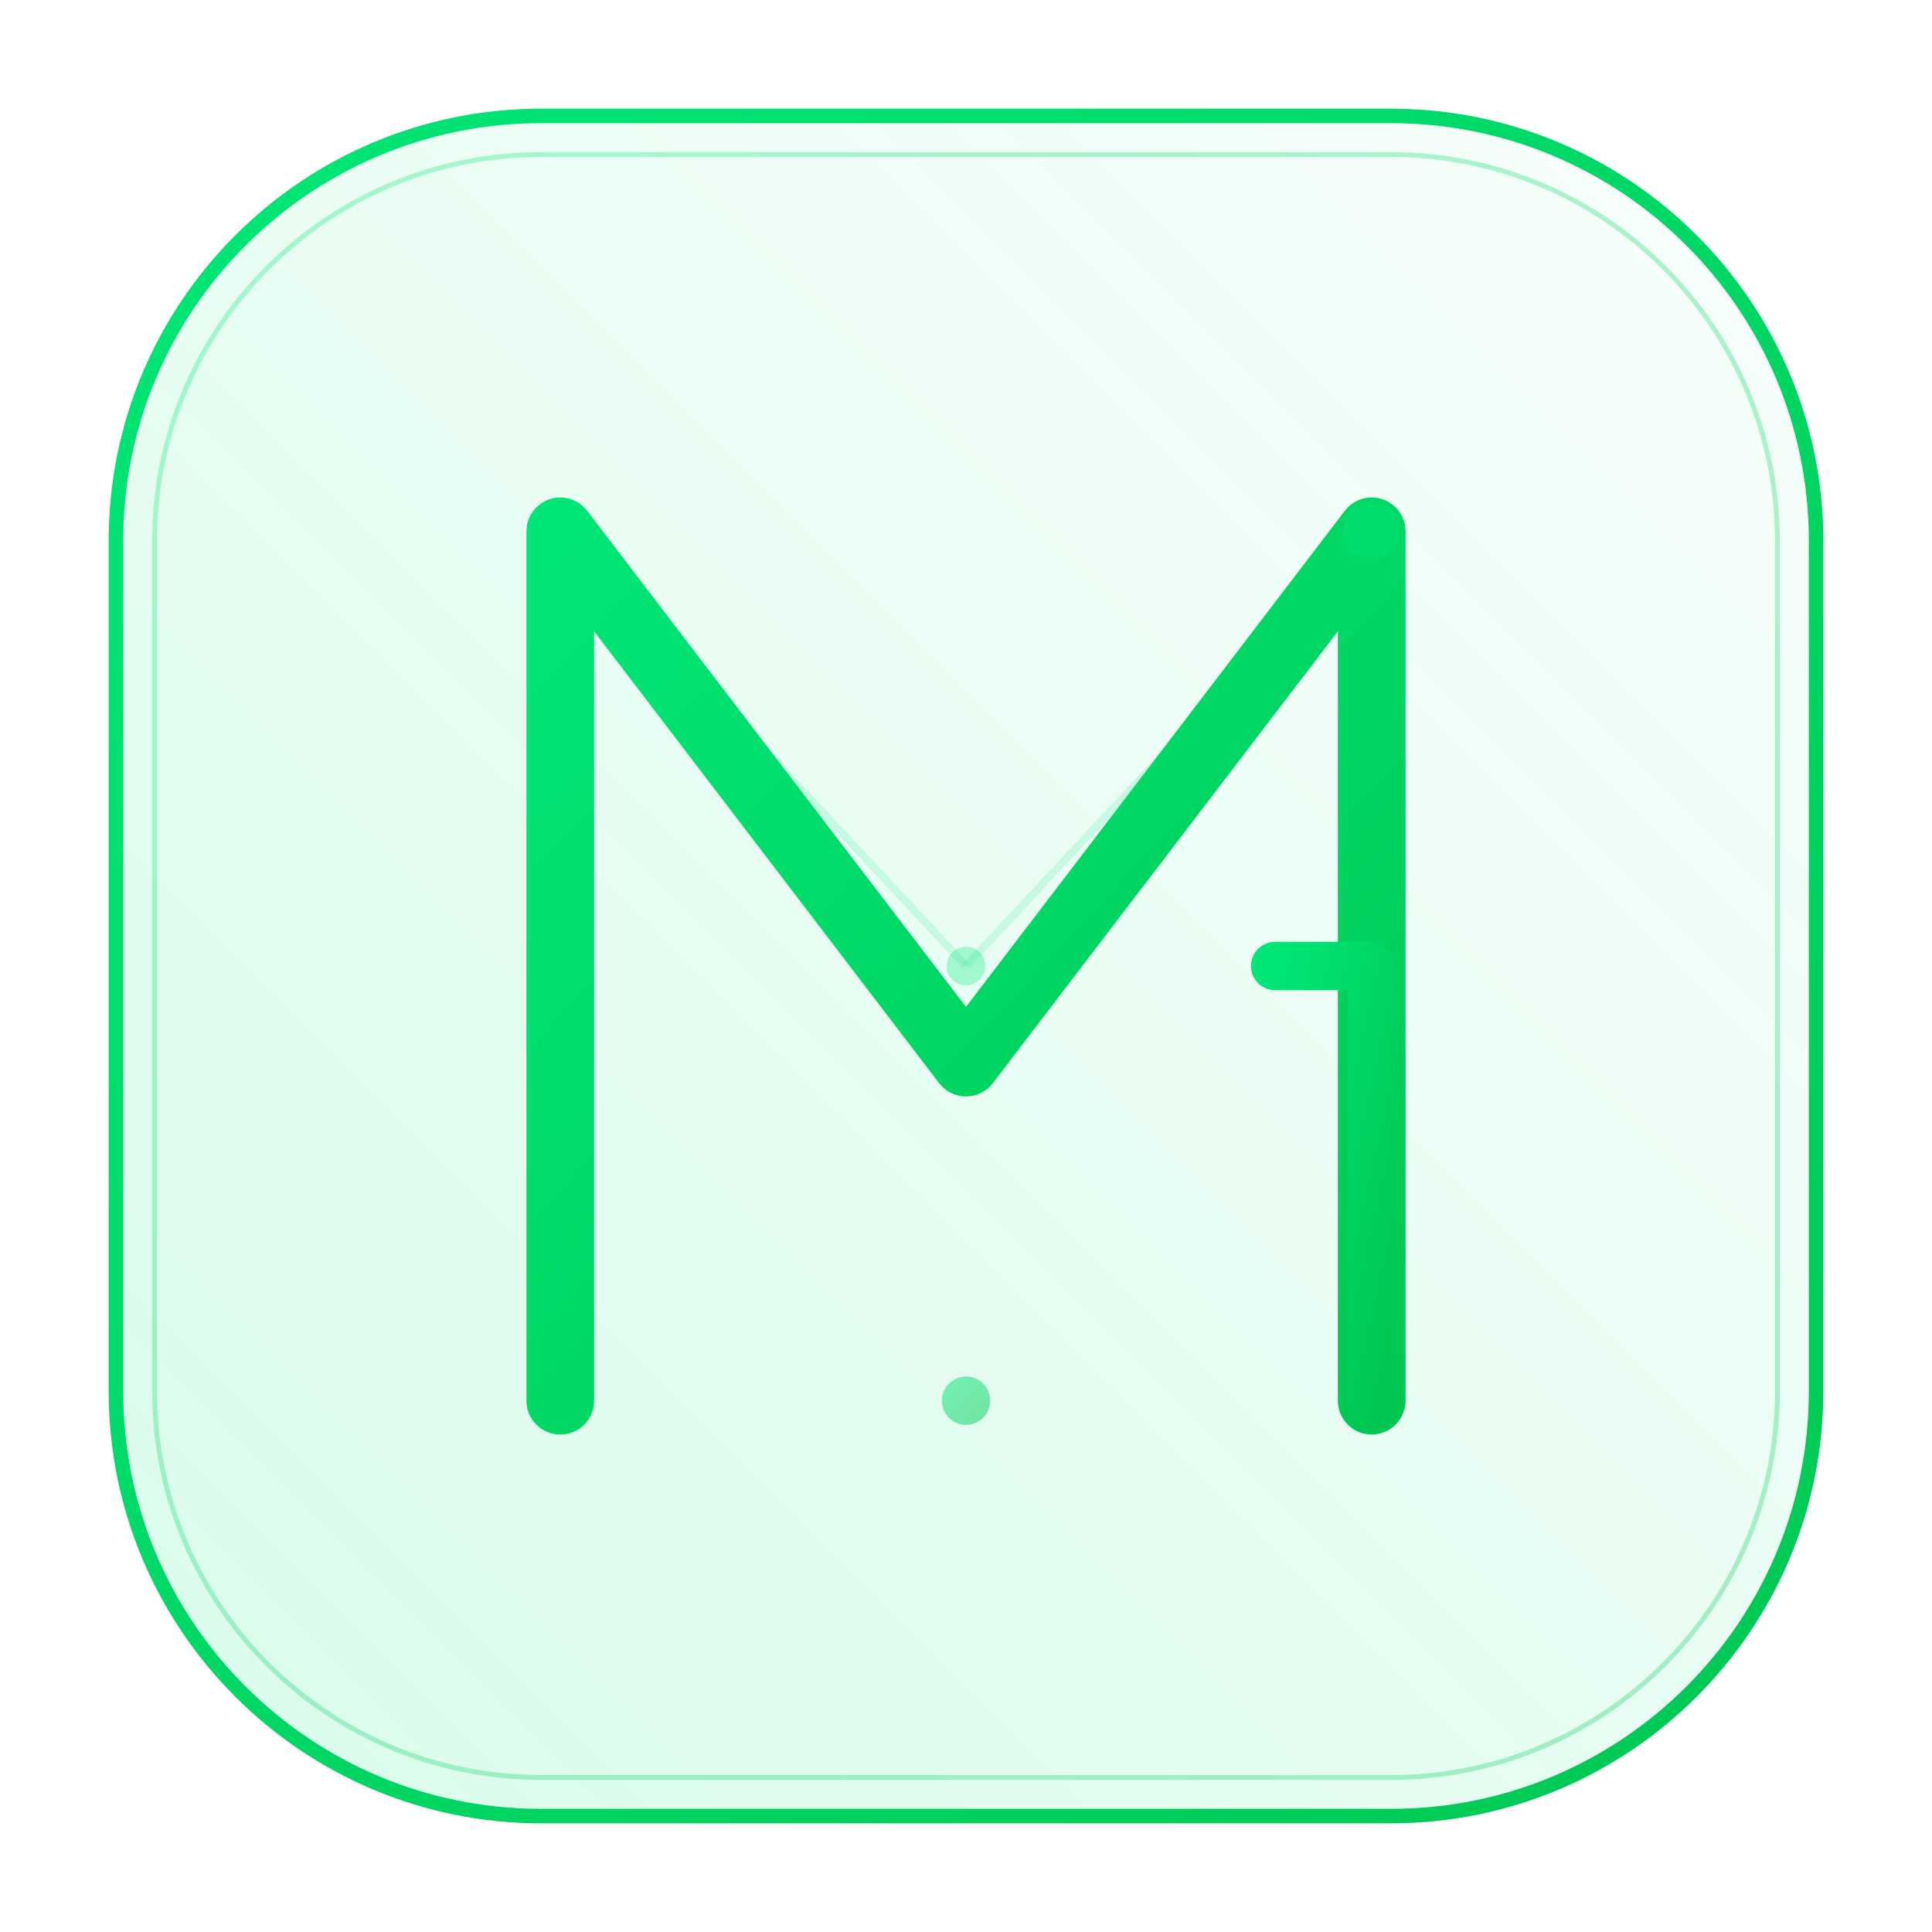
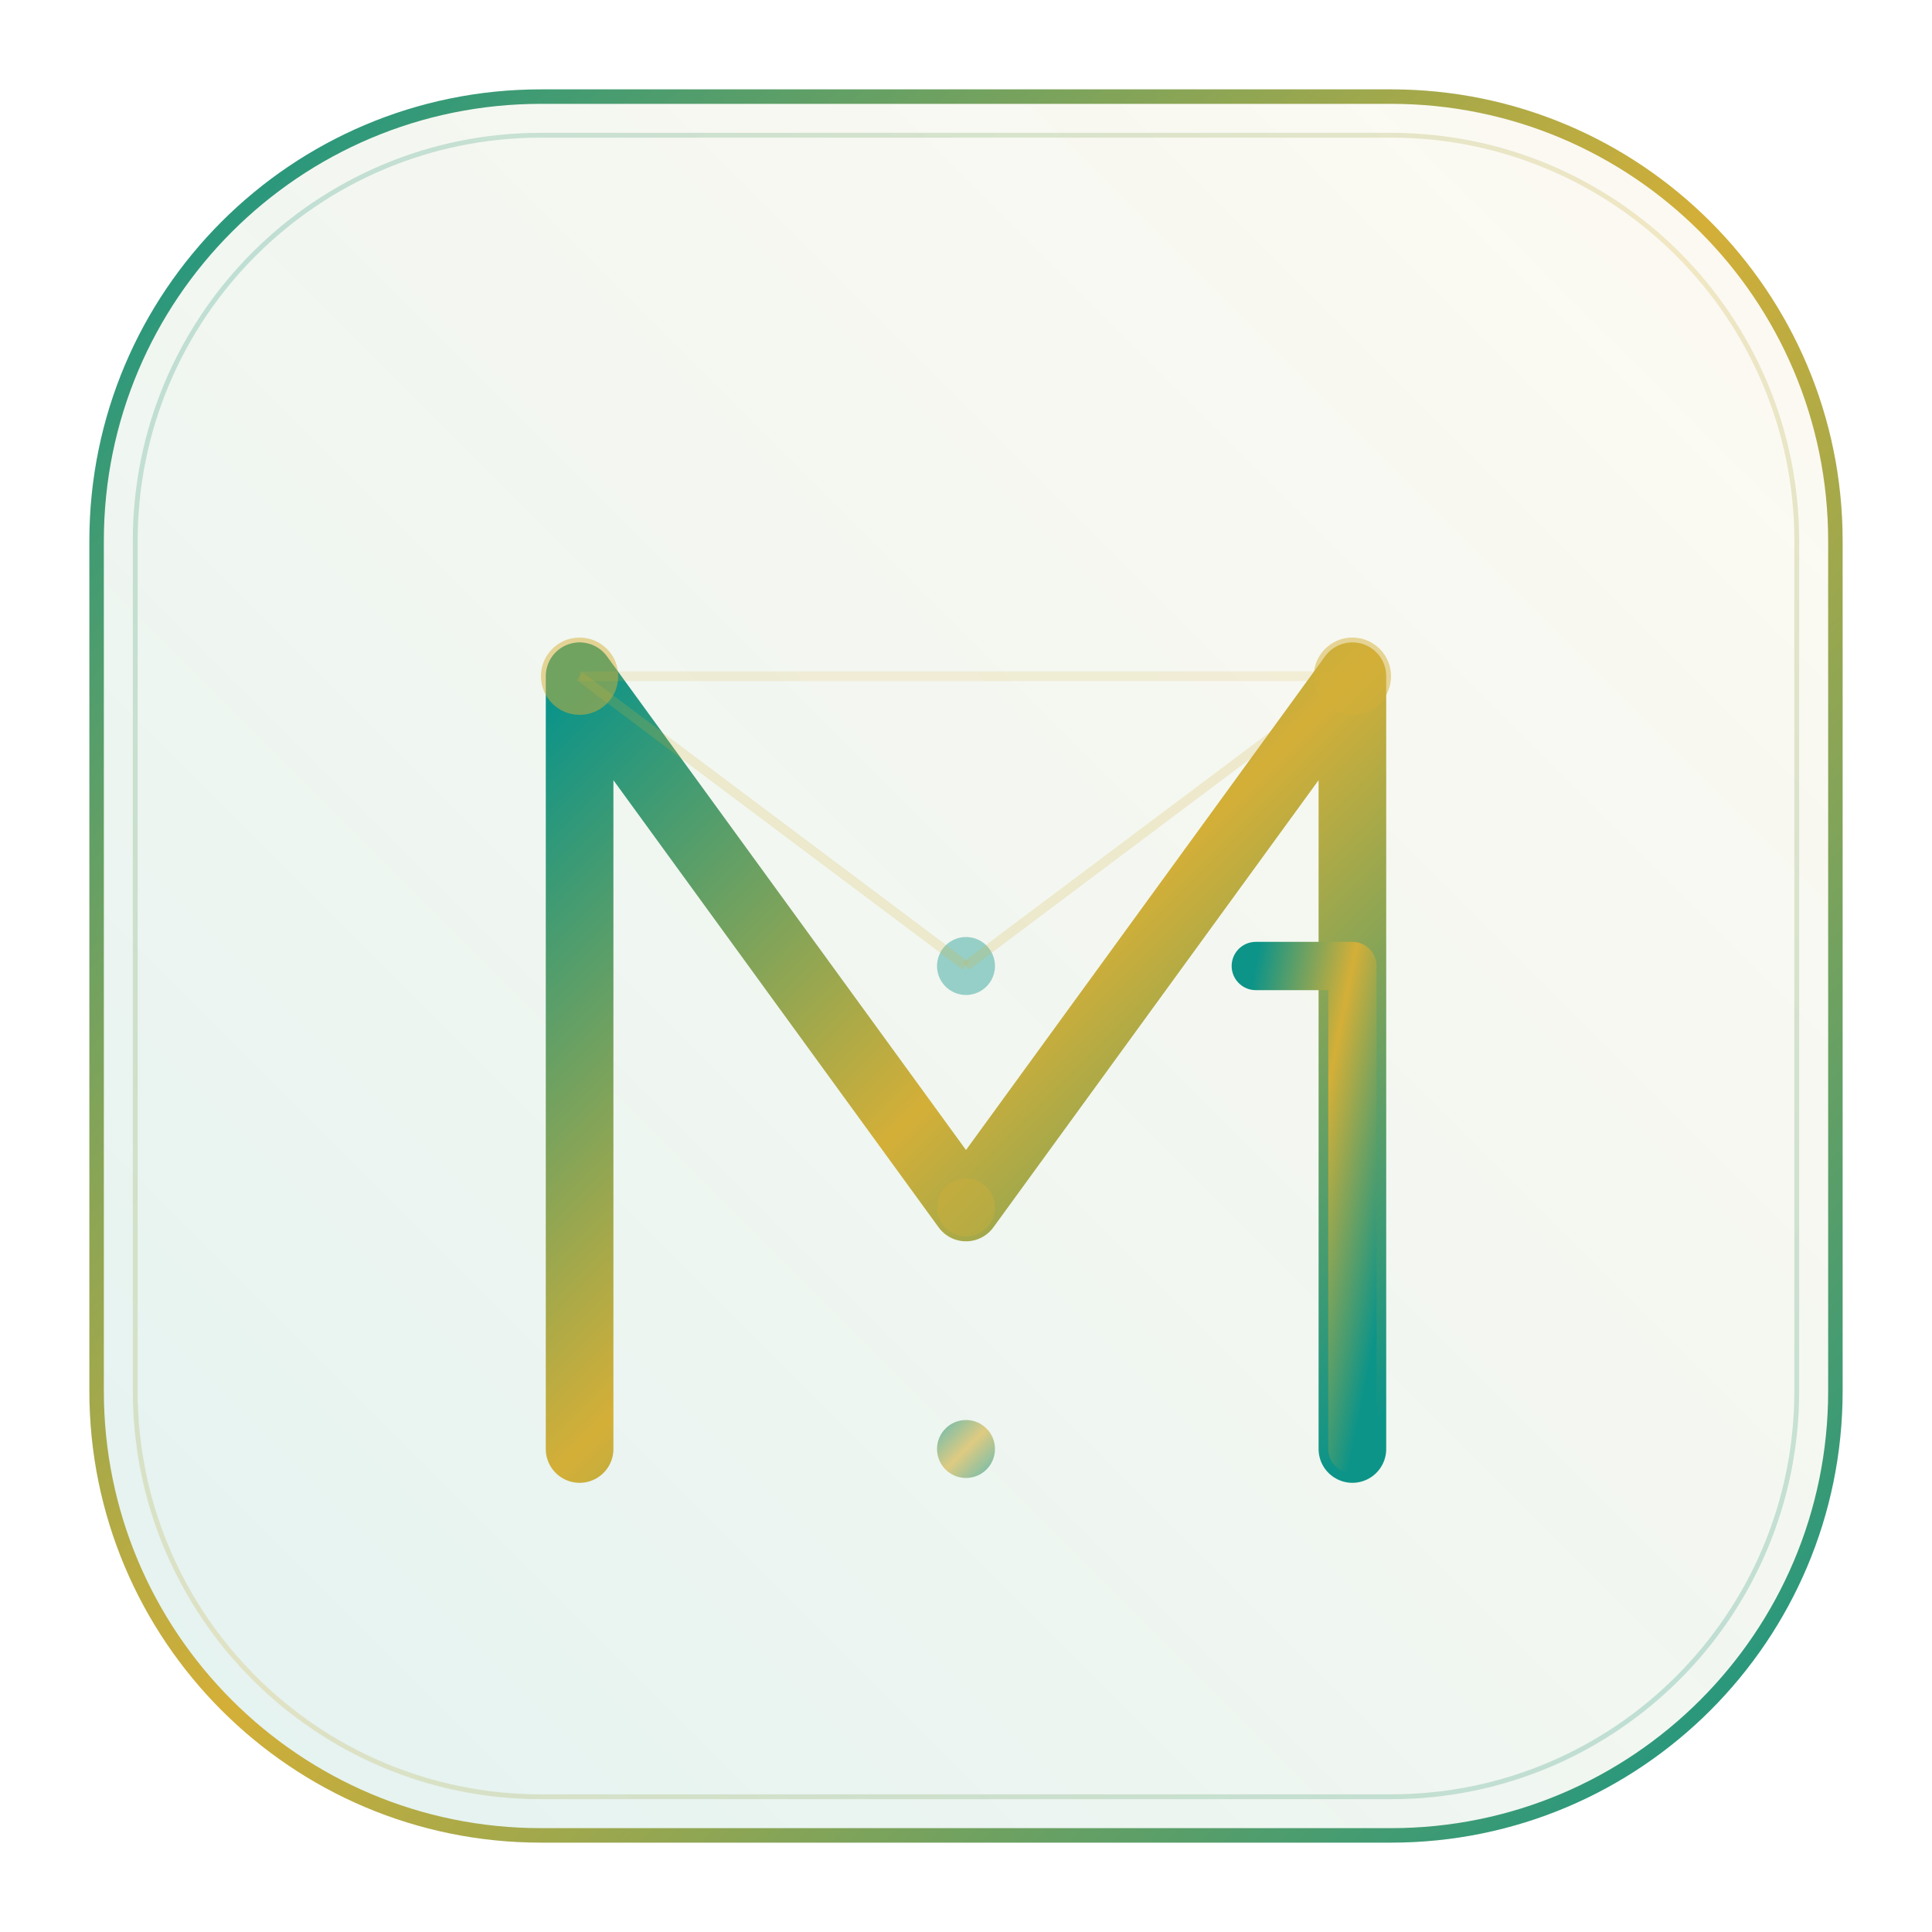
<svg xmlns="http://www.w3.org/2000/svg" viewBox="0 0 200 200">
  <defs>
-     <linearGradient id="gg" x1="0%" y1="0%" x2="100%" y2="100%">
-       <stop offset="0%" stop-color="#00e676" />
-       <stop offset="100%" stop-color="#00c853" />
+     <linearGradient id="lg" x1="0%" y1="0%" x2="100%" y2="100%">
+       <stop offset="0%" stop-color="#0D9488" />
+       <stop offset="50%" stop-color="#D4AF37" />
+       <stop offset="100%" stop-color="#0D9488" />
    </linearGradient>
-     <linearGradient id="gd" x1="0%" y1="100%" x2="100%" y2="0%">
-       <stop offset="0%" stop-color="#00e676" stop-opacity="0.15" />
-       <stop offset="100%" stop-color="#00e676" stop-opacity="0.03" />
+     <linearGradient id="lg2" x1="0%" y1="100%" x2="100%" y2="0%">
+       <stop offset="0%" stop-color="#0D9488" stop-opacity="0.12" />
+       <stop offset="100%" stop-color="#D4AF37" stop-opacity="0.06" />
    </linearGradient>
  </defs>
-   <rect x="12" y="12" width="176" height="176" rx="44" fill="url(#gd)" stroke="url(#gg)" stroke-width="1.5" />
-   <rect x="16" y="16" width="168" height="168" rx="40" fill="none" stroke="url(#gg)" stroke-width="0.5" opacity="0.3" />
-   <path d="M58 145V55l42 55 42-55v90" fill="none" stroke="url(#gg)" stroke-width="7" stroke-linecap="round" stroke-linejoin="round" />
-   <path d="M142 145V100h-10" fill="none" stroke="url(#gg)" stroke-width="5" stroke-linecap="round" stroke-linejoin="round" />
-   <circle cx="58" cy="55" r="3" fill="#00e676" opacity="0.4" />
-   <circle cx="142" cy="55" r="3" fill="#00e676" opacity="0.4" />
-   <circle cx="100" cy="100" r="2" fill="#00e676" opacity="0.3" />
-   <line x1="58" y1="55" x2="100" y2="100" stroke="#00e676" stroke-width="0.8" opacity="0.15" />
-   <line x1="142" y1="55" x2="100" y2="100" stroke="#00e676" stroke-width="0.8" opacity="0.15" />
-   <circle cx="100" cy="145" r="2.5" fill="url(#gg)" opacity="0.5" />
+   <rect x="10" y="10" width="180" height="180" rx="46" fill="url(#lg2)" stroke="url(#lg)" stroke-width="1.5" />
+   <rect x="14" y="14" width="172" height="172" rx="42" fill="none" stroke="url(#lg)" stroke-width="0.5" opacity="0.25" />
+   <path d="M60 150V70l40 55 40-55v80" fill="none" stroke="url(#lg)" stroke-width="7" stroke-linecap="round" stroke-linejoin="round" />
+   <path d="M140 150V100h-10" fill="none" stroke="url(#lg)" stroke-width="5" stroke-linecap="round" stroke-linejoin="round" />
+   <circle cx="60" cy="70" r="4" fill="#D4AF37" opacity="0.5" />
+   <circle cx="140" cy="70" r="4" fill="#D4AF37" opacity="0.5" />
+   <circle cx="100" cy="125" r="3" fill="#D4AF37" opacity="0.35" />
+   <circle cx="100" cy="100" r="3" fill="#0D9488" opacity="0.4" />
+   <line x1="60" y1="70" x2="100" y2="100" stroke="#D4AF37" stroke-width="1" opacity="0.2" />
+   <line x1="140" y1="70" x2="100" y2="100" stroke="#D4AF37" stroke-width="1" opacity="0.2" />
+   <line x1="60" y1="70" x2="140" y2="70" stroke="#D4AF37" stroke-width="1" opacity="0.15" />
+   <circle cx="100" cy="150" r="3" fill="url(#lg)" opacity="0.6" />
</svg>
